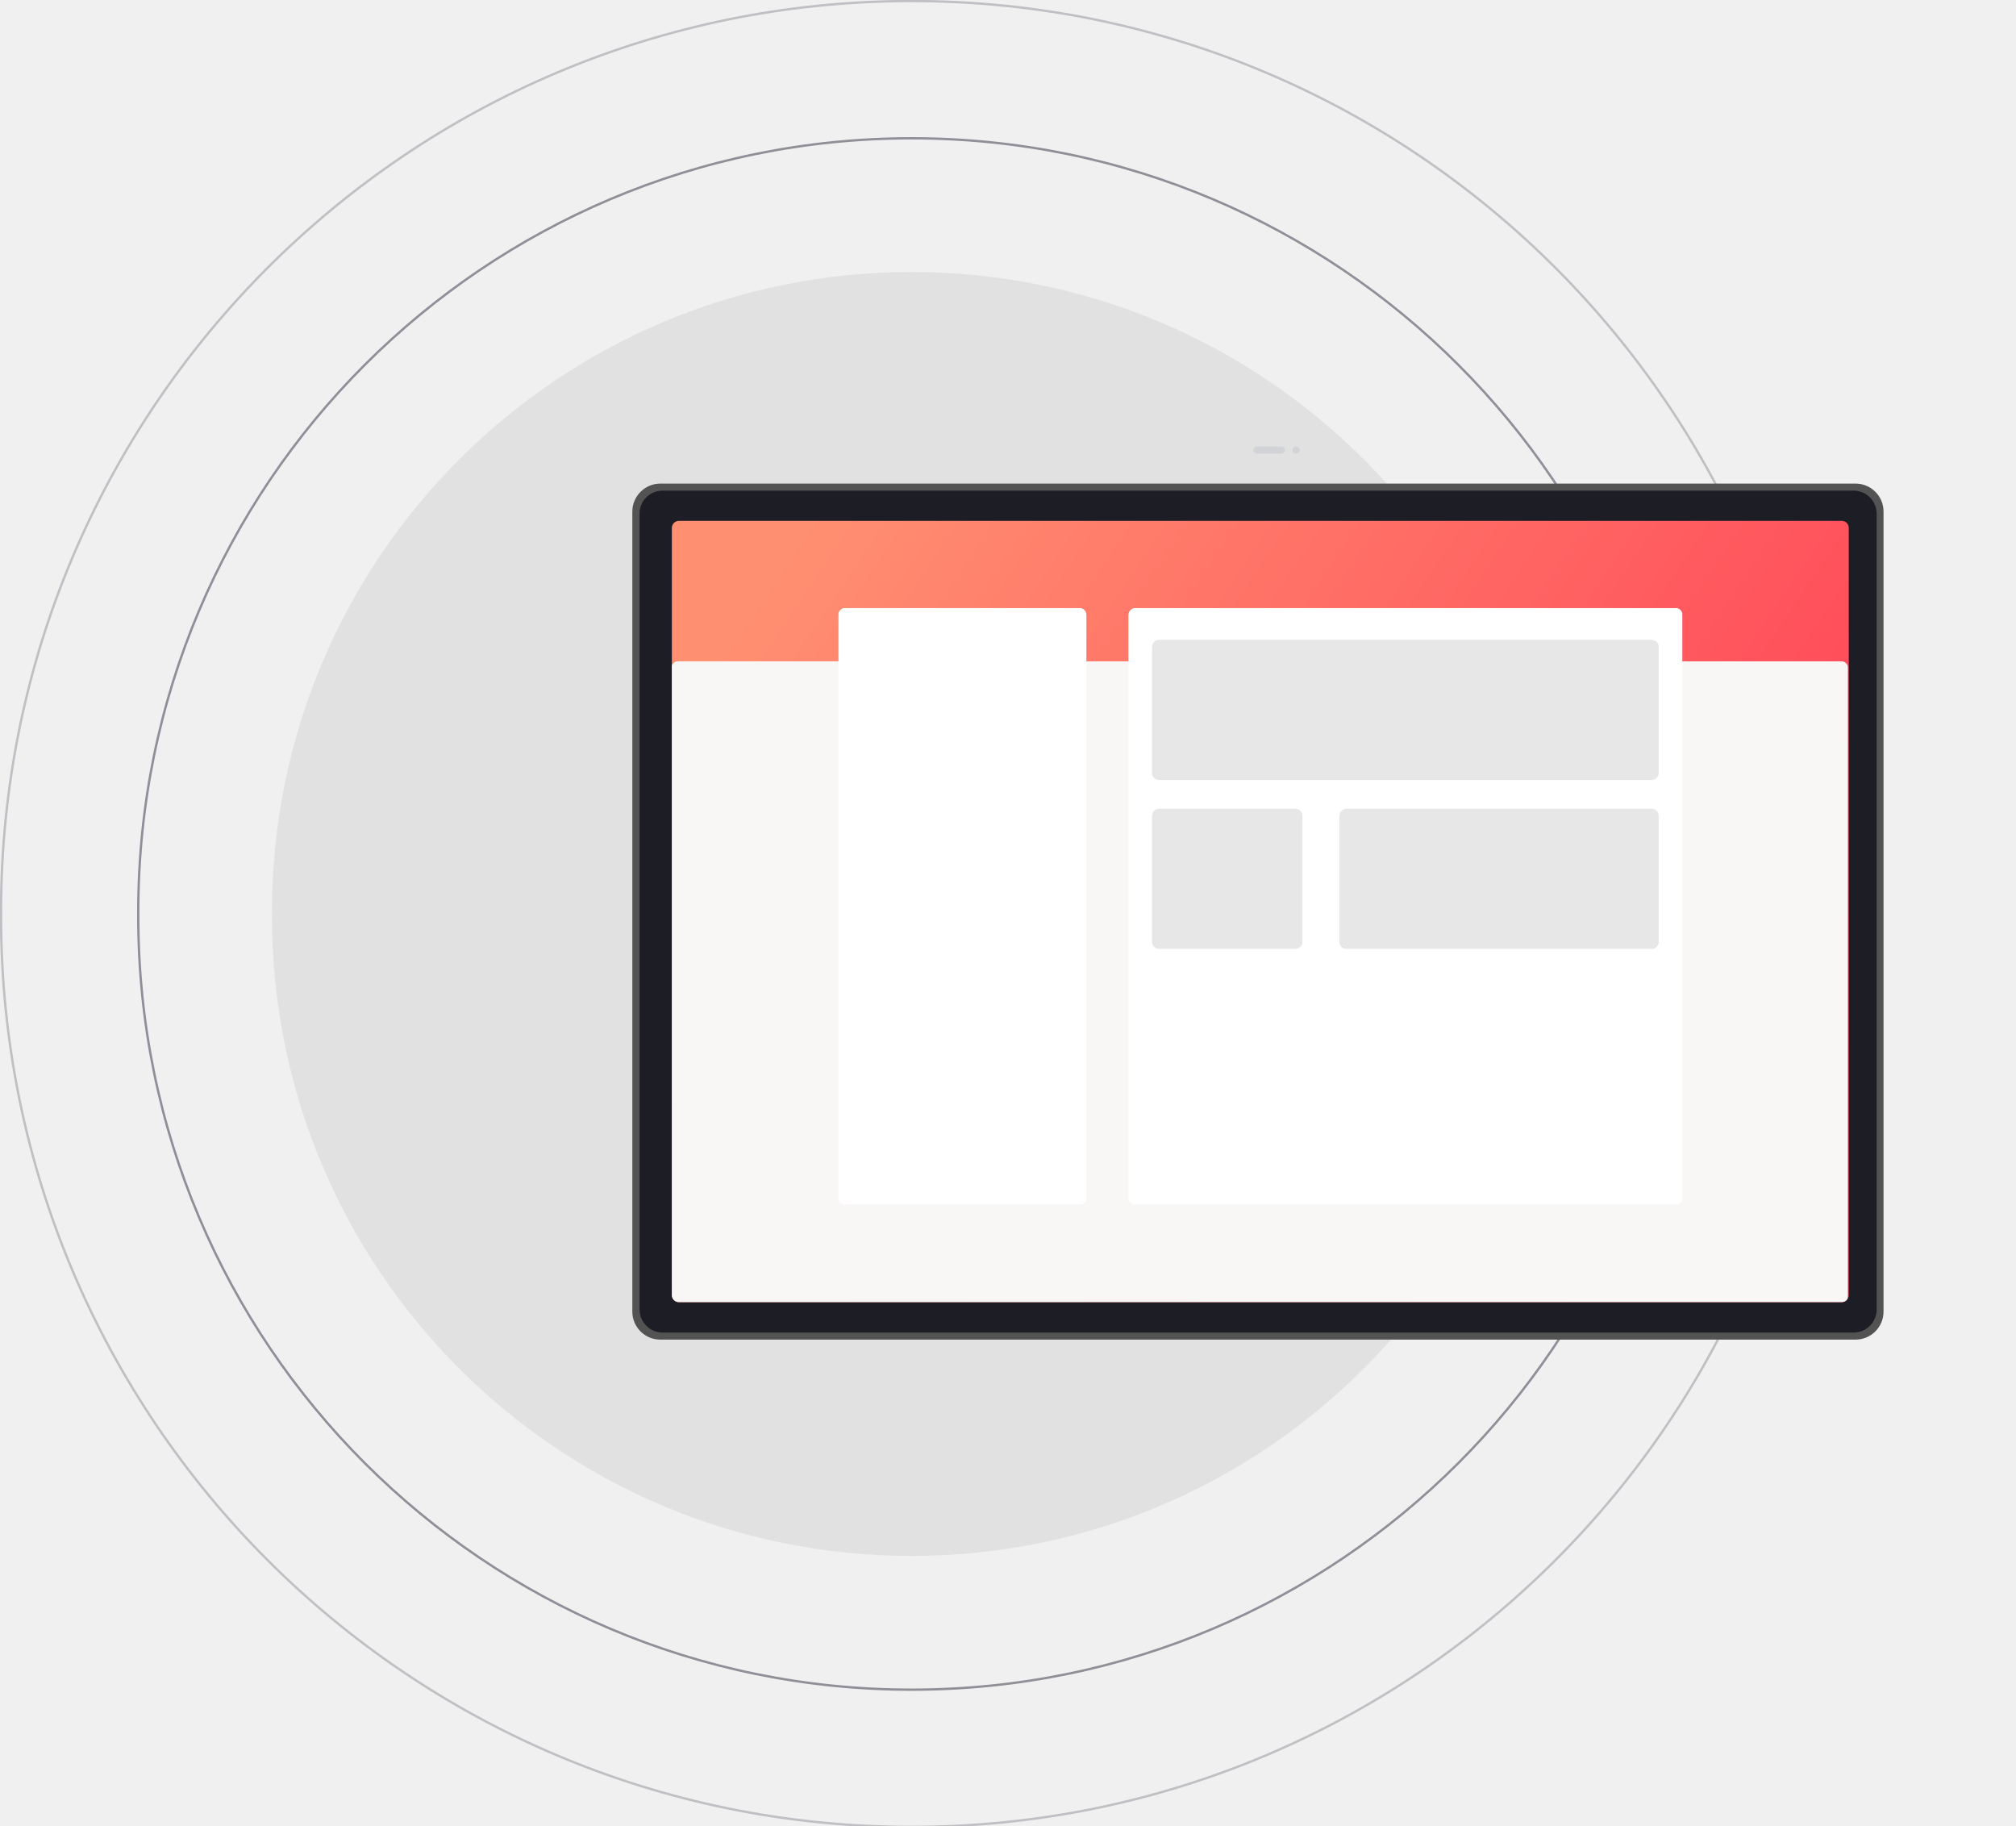
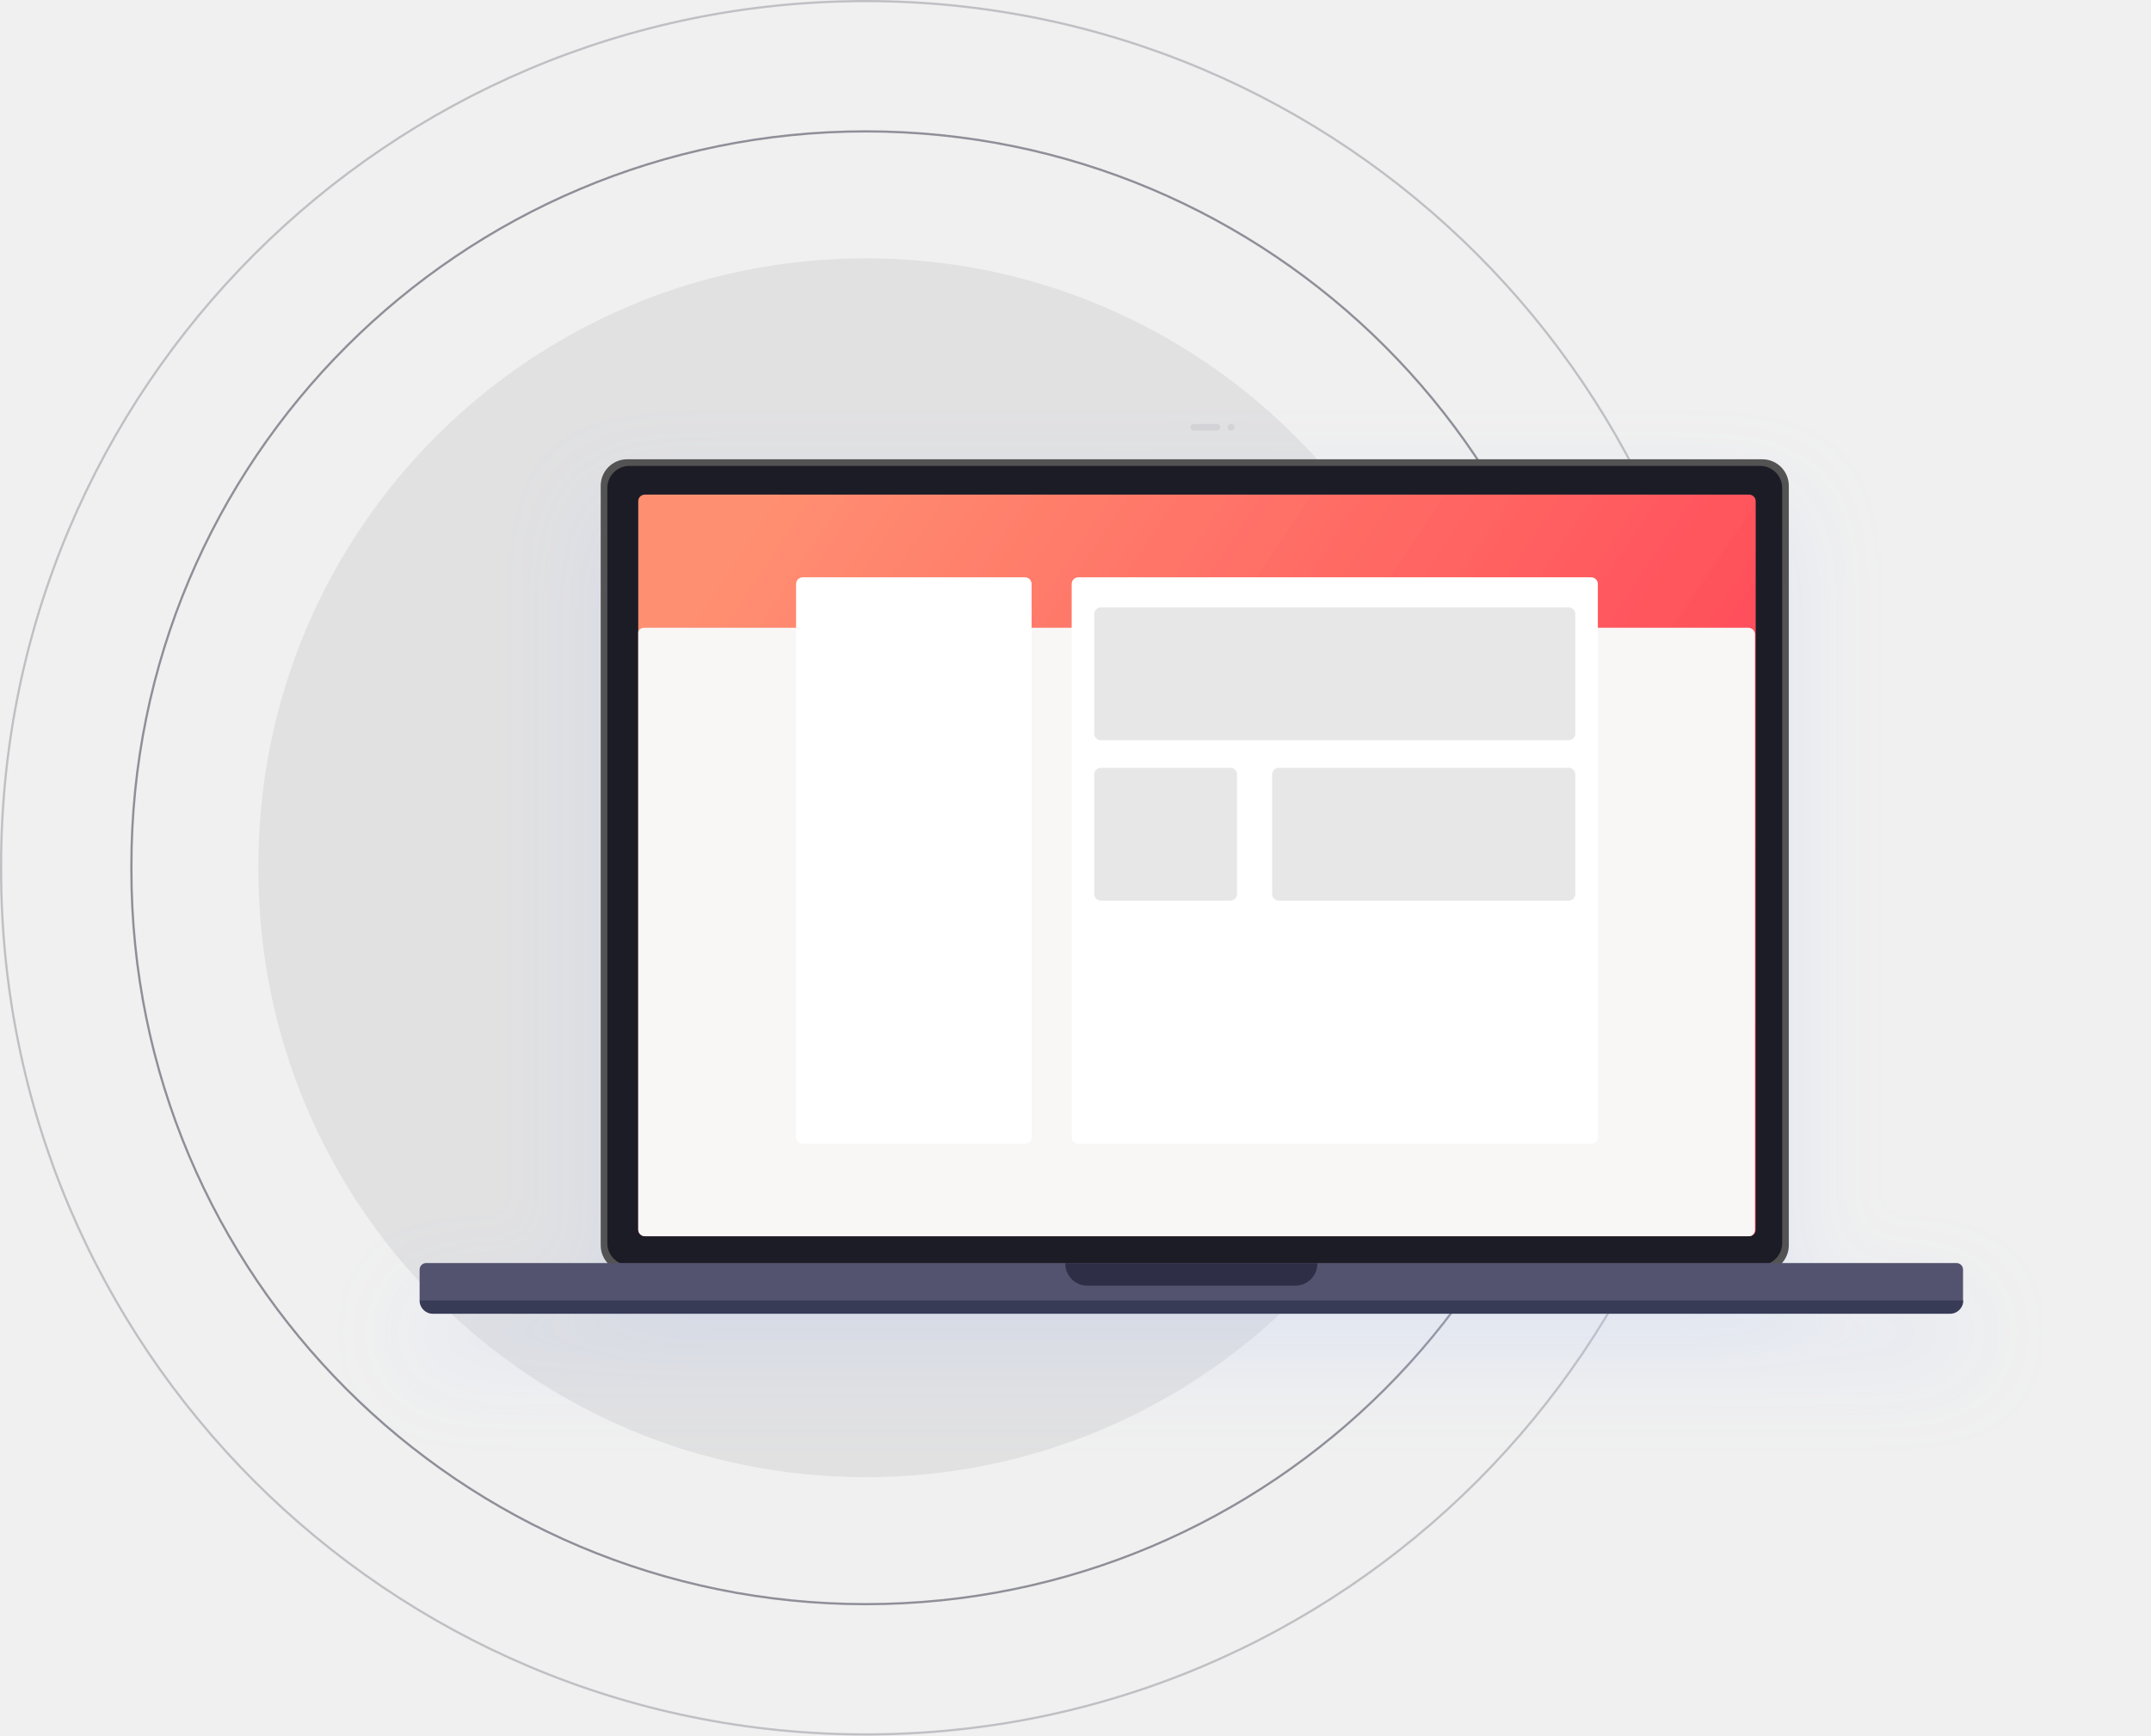
- <svg xmlns="http://www.w3.org/2000/svg" version="1.1" id="Layer_1" x="0px" y="0px" viewBox="0 0 974 882" style="enable-background:new 0 0 974 882;" xml:space="preserve">
-   <style type="text/css">
- 	.st0{opacity:0.5;fill:none;stroke:#2D2E40;stroke-width:1.124;enable-background:new    ;}
- 	.st1{opacity:0.25;fill:none;stroke:#2D2E40;stroke-width:1.124;enable-background:new    ;}
- 	.st2{opacity:8.000000e-02;fill-rule:evenodd;clip-rule:evenodd;fill:#2D2E40;enable-background:new    ;}
- 	.st3{fill:#535353;}
- 	.st4{fill:#1D1D25;}
- 	.st5{fill:url(#b_00000097459392820388782530000001917710231960597396_);}
- 	.st6{filter:url(#Adobe_OpacityMaskFilter);}
- 	.st7{fill-rule:evenodd;clip-rule:evenodd;fill:#FFFFFF;}
- 	.st8{mask:url(#d_00000111159034442979062890000001283762566507415459_);fill:#F9F6F6;}
- 	.st9{filter:url(#Adobe_OpacityMaskFilter_00000168103248149864959140000006340259065912763575_);}
- 	.st10{mask:url(#d_00000098914863223575434720000007091367028573222589_);}
- 	.st11{fill:#FFFFFF;}
- 	.st12{fill:#E7E7E7;}
- 	.st13{opacity:9.800000e-02;}
- 	.st14{fill:#4A5166;}
- 	.st15{filter:url(#Adobe_OpacityMaskFilter_00000066498887858689269220000015684055127139316917_);}
- 	.st16{mask:url(#f_00000106867155763067630670000016859041359237640351_);fill:#2F2F47;}
- 	.st17{fill:#2F2F47;}
- </style>
-   <g>
-     <path class="st0" d="M440.4,816.2L440.4,816.2c206.3,0,373.6-167.3,373.6-373.6v-2.2c0-206.3-167.3-373.6-373.6-373.6l0,0   c-206.3,0-373.6,167.3-373.6,373.6v2.2C66.8,648.9,234.1,816.2,440.4,816.2z" />
-     <path class="st1" d="M440.4,882.5L440.4,882.5c242.9,0,439.9-196.9,439.9-439.9v-2.2c0-242.9-196.9-439.9-439.9-439.9l0,0   C197.4,0.5,0.5,197.4,0.5,440.4v2.2C0.5,685.6,197.4,882.5,440.4,882.5z" />
-     <path class="st2" d="M440.4,751.6L440.4,751.6c170.6,0,309-138.3,309-309v-2.2c0-170.6-138.3-309-309-309l0,0   c-170.6,0-309,138.3-309,309v2.2C131.4,613.3,269.7,751.6,440.4,751.6z" />
-     <g transform="translate(190 192)">
-       <path class="st3" d="M129,41.6h577.5c7.4,0,13.5,6,13.5,13.5v386.5c0,7.4-6,13.5-13.5,13.5H129c-7.4,0-13.5-6-13.5-13.5V55.1    C115.5,47.7,121.6,41.6,129,41.6z" />
-       <path class="st4" d="M130.2,45h575.3c6.2,0,11.2,5,11.2,11.2v384.3c0,6.2-5,11.2-11.2,11.2H130.2c-6.2,0-11.2-5-11.2-11.2V56.2    C118.9,50,123.9,45,130.2,45z" />
+ <svg xmlns="http://www.w3.org/2000/svg" xmlns:xlink="http://www.w3.org/1999/xlink" width="974" height="786">
+   <defs>
+     <linearGradient x1="0%" y1="27.97%" x2="100%" y2="72.03%" id="c">
+       <stop stop-color="#FF8F71" offset="0%" />
+       <stop stop-color="#FF3E55" offset="100%" />
+     </linearGradient>
+     <filter x="-16.5%" y="-28.5%" width="132.9%" height="157.1%" filterUnits="objectBoundingBox" id="a">
+       <feOffset dy="20" in="SourceAlpha" result="shadowOffsetOuter1" />
+       <feGaussianBlur stdDeviation="20" in="shadowOffsetOuter1" result="shadowBlurOuter1" />
+       <feColorMatrix values="0 0 0 0 0.422 0 0 0 0 0.554 0 0 0 0 0.894 0 0 0 0.243 0" in="shadowBlurOuter1" result="shadowMatrixOuter1" />
+       <feMerge>
+         <feMergeNode in="shadowMatrixOuter1" />
+         <feMergeNode in="SourceGraphic" />
+       </feMerge>
+     </filter>
+     <rect id="b" x="0" y="0" width="506" height="335.872" rx="3" />
+     <path d="M3 0h692.9a3 3 0 013 3v14.105H0V3a3 3 0 013-3z" id="e" />
+   </defs>
+   <g fill="none" fill-rule="evenodd">
+     <rect stroke="#2D2E40" opacity=".5" transform="matrix(1 0 0 -1 0 786)" x="59.5" y="59.5" width="665" height="667" rx="332.5" />
+     <rect stroke="#2D2E40" opacity=".25" transform="matrix(1 0 0 -1 0 786)" x=".5" y=".5" width="783" height="785" rx="391.5" />
+     <rect fill="#2D2E40" opacity=".08" transform="matrix(1 0 0 -1 0 786)" x="117" y="117" width="550" height="552" rx="275" />
+     <g transform="translate(190 192)" filter="url(#a)">
+       <rect fill="#535353" fill-rule="nonzero" x="82" y="16" width="538" height="368" rx="12" />
+       <rect fill="#1D1D25" fill-rule="nonzero" x="85" y="19" width="532" height="362" rx="10" />
      <g transform="translate(99 32)">
-         <g>
-           <linearGradient id="b_00000154405385977835687100000004240458303379861427_" gradientUnits="userSpaceOnUse" x1="-483.544" y1="552.63" x2="-482.421" y2="552.135" gradientTransform="matrix(506 0 0 -335.872 244709 185746.219)">
-             <stop offset="0" style="stop-color:#FF8F71" />
-             <stop offset="1" style="stop-color:#FF3E55" />
-           </linearGradient>
-           <path id="b_00000109727788397271086100000007987706485404440977_" style="fill:url(#b_00000154405385977835687100000004240458303379861427_);" d="      M39,27.6h561.8c1.9,0,3.4,1.5,3.4,3.4v370.6c0,1.9-1.5,3.4-3.4,3.4H39c-1.9,0-3.4-1.5-3.4-3.4V31C35.6,29.1,37.2,27.6,39,27.6z" />
-         </g>
-         <defs>
-           <filter id="Adobe_OpacityMaskFilter" filterUnits="userSpaceOnUse" x="35.3" y="95.4" width="568.5" height="309.9">
-             <feColorMatrix type="matrix" values="1 0 0 0 0  0 1 0 0 0  0 0 1 0 0  0 0 0 1 0" />
-           </filter>
-         </defs>
-         <mask maskUnits="userSpaceOnUse" x="35.3" y="95.4" width="568.5" height="309.9" id="d_00000111159034442979062890000001283762566507415459_">
-           <g class="st6">
-             <path id="b_00000034063692558569992560000015277114372076310162_" class="st7" d="M39,27.6h561.8c1.9,0,3.4,1.5,3.4,3.4v370.6       c0,1.9-1.5,3.4-3.4,3.4H39c-1.9,0-3.4-1.5-3.4-3.4V31C35.6,29.1,37.2,27.6,39,27.6z" />
-           </g>
+         <mask id="d" fill="#fff">
+           <use xlink:href="#b" />
        </mask>
-         <path class="st8" d="M38.7,95.4h561.8c1.9,0,3.4,1.5,3.4,3.4v303.2c0,1.9-1.5,3.4-3.4,3.4H38.7c-1.9,0-3.4-1.5-3.4-3.4V98.7     C35.3,96.9,36.8,95.4,38.7,95.4z" />
-         <defs>
-           <filter id="Adobe_OpacityMaskFilter_00000011001384050745689540000017718620480720926907_" filterUnits="userSpaceOnUse" x="116" y="69.7" width="407.9" height="288.2">
-             <feColorMatrix type="matrix" values="1 0 0 0 0  0 1 0 0 0  0 0 1 0 0  0 0 0 1 0" />
-           </filter>
-         </defs>
-         <mask maskUnits="userSpaceOnUse" x="116" y="69.7" width="407.9" height="288.2" id="d_00000098914863223575434720000007091367028573222589_">
-           <g style="filter:url(#Adobe_OpacityMaskFilter_00000011001384050745689540000017718620480720926907_);">
-             <path id="b_00000064325358904817394910000017893483013702966195_" class="st7" d="M39,27.6h561.8c1.9,0,3.4,1.5,3.4,3.4v370.6       c0,1.9-1.5,3.4-3.4,3.4H39c-1.9,0-3.4-1.5-3.4-3.4V31C35.6,29.1,37.2,27.6,39,27.6z" />
-           </g>
-         </mask>
-         <g class="st10">
+         <use fill="url(#c)" fill-rule="nonzero" xlink:href="#b" />
+         <rect fill="#F9F6F6" fill-rule="nonzero" mask="url(#d)" x="-.325" y="60.293" width="506" height="275.838" rx="3" />
+         <g mask="url(#d)" fill-rule="nonzero">
          <g transform="translate(71.475 37.46)">
-             <path class="st11" d="M47.9,32.2h113.1c1.9,0,3.4,1.5,3.4,3.4v281.5c0,1.9-1.5,3.4-3.4,3.4H47.9c-1.9,0-3.4-1.5-3.4-3.4V35.6       C44.5,33.8,46,32.2,47.9,32.2z" />
-             <path class="st11" d="M188.1,32.2H449c1.9,0,3.4,1.5,3.4,3.4v281.5c0,1.9-1.5,3.4-3.4,3.4H188.1c-1.9,0-3.4-1.5-3.4-3.4V35.6       C184.7,33.8,186.2,32.2,188.1,32.2z" />
-             <path class="st12" d="M199.5,47.6h238c1.9,0,3.4,1.5,3.4,3.4v60.9c0,1.9-1.5,3.4-3.4,3.4h-238c-1.9,0-3.4-1.5-3.4-3.4V50.9       C196.2,49.1,197.7,47.6,199.5,47.6z" />
-             <path class="st12" d="M199.5,129.2h65.9c1.9,0,3.4,1.5,3.4,3.4v60.9c0,1.9-1.5,3.4-3.4,3.4h-65.9c-1.9,0-3.4-1.5-3.4-3.4v-60.9       C196.2,130.7,197.7,129.2,199.5,129.2z" />
-             <path class="st12" d="M290,129.2h147.5c1.9,0,3.4,1.5,3.4,3.4v60.9c0,1.9-1.5,3.4-3.4,3.4H290c-1.9,0-3.4-1.5-3.4-3.4v-60.9       C286.7,130.7,288.2,129.2,290,129.2z" />
+             <rect fill="#FFF" width="106.646" height="256.541" rx="3" />
+             <rect fill="#FFF" x="124.798" width="238.251" height="256.541" rx="3" />
+             <rect fill="#E7E7E7" x="135.009" y="13.622" width="217.83" height="60.162" rx="3" />
+             <rect fill="#E7E7E7" x="135.009" y="86.27" width="64.668" height="60.162" rx="3" />
+             <rect fill="#E7E7E7" x="215.561" y="86.27" width="137.278" height="60.162" rx="3" />
          </g>
        </g>
      </g>
-       <g transform="translate(349)" class="st13">
-         <path class="st14" d="M68.2,23.7h11.9c0.9,0,1.7,0.8,1.7,1.7l0,0c0,0.9-0.8,1.7-1.7,1.7H68.2c-0.9,0-1.7-0.8-1.7-1.7l0,0     C66.5,24.4,67.3,23.7,68.2,23.7z" />
-         <path class="st14" d="M87.1,23.7h0.2c0.9,0,1.7,0.8,1.7,1.7l0,0c0,0.9-0.8,1.7-1.7,1.7h-0.2c-0.9,0-1.7-0.8-1.7-1.7l0,0     C85.4,24.4,86.2,23.7,87.1,23.7z" />
+       <g transform="translate(349)" fill="#4A5166" fill-rule="nonzero" opacity=".098">
+         <rect width="13.6" height="3" rx="1.5" />
+         <rect x="16.8" width="3.2" height="3" rx="1.5" />
      </g>
      <g transform="translate(0 380)">
-         <g>
-           <path id="e_00000082362593443413327390000014497147157504780940_" class="st14" d="M23.4,70.6" />
-         </g>
-         <defs>
-           <filter id="Adobe_OpacityMaskFilter_00000155861611137127776120000006958982211237872571_" filterUnits="userSpaceOnUse" x="351.9" y="23.5" width="128.3" height="58.6">
-             <feColorMatrix type="matrix" values="1 0 0 0 0  0 1 0 0 0  0 0 1 0 0  0 0 0 1 0" />
-           </filter>
-         </defs>
-         <mask maskUnits="userSpaceOnUse" x="351.9" y="23.5" width="128.3" height="58.6" id="f_00000106867155763067630670000016859041359237640351_">
-           <g style="filter:url(#Adobe_OpacityMaskFilter_00000155861611137127776120000006958982211237872571_);">
-             <path id="e_00000054964574775948280550000004660574059396028862_" class="st14" d="M23.4,70.6" />
-           </g>
+         <mask id="f" fill="#fff">
+           <use xlink:href="#e" />
        </mask>
-         <path class="st16" d="M363.1,23.5h105.8c6.2,0,11.2,5,11.2,11.2v36.1c0,6.2-5,11.2-11.2,11.2H363.1c-6.2,0-11.2-5-11.2-11.2V34.8     C351.9,28.6,356.9,23.5,363.1,23.5z" />
+         <use fill="#52526F" fill-rule="nonzero" xlink:href="#e" />
+         <rect fill="#2F2F47" fill-rule="nonzero" mask="url(#f)" x="292.371" y="-41.908" width="114.156" height="52.171" rx="10" />
      </g>
-       <path class="st17" d="M23.4,23.7" />
+       <path d="M0 397h699a6 6 0 01-6 6H6a6 6 0 01-6-6z" fill="#393A56" fill-rule="nonzero" />
    </g>
  </g>
</svg>
